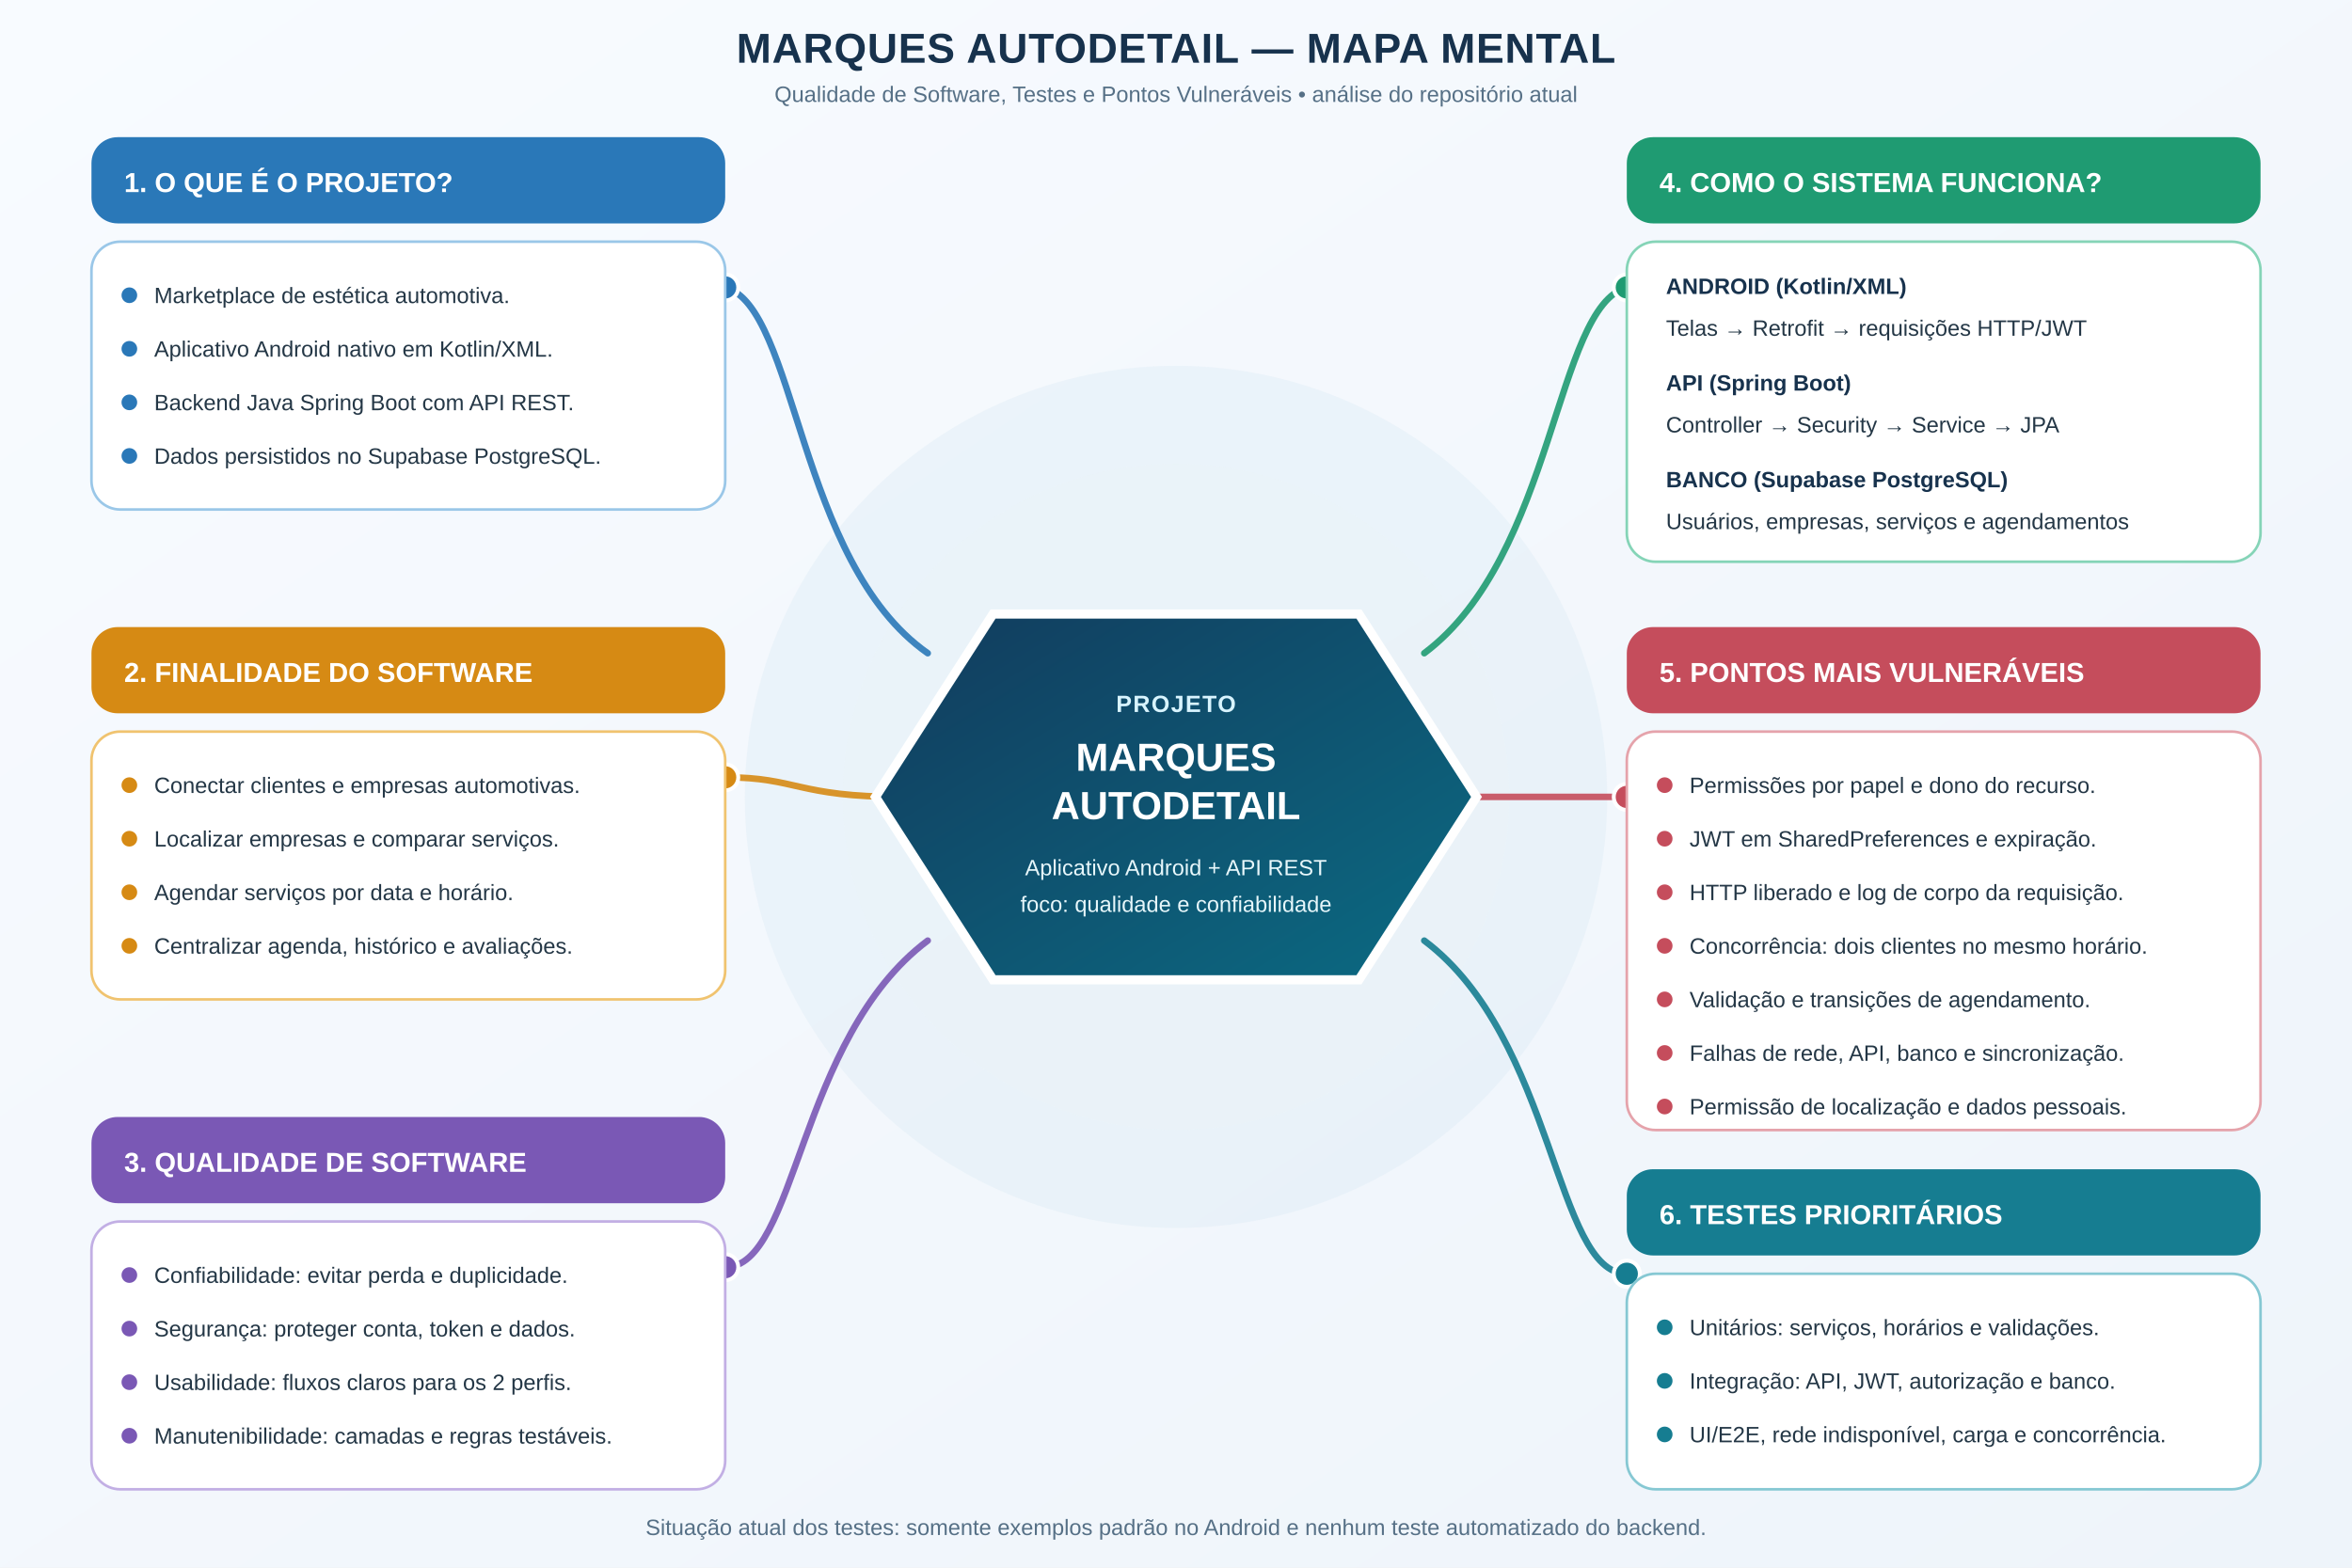
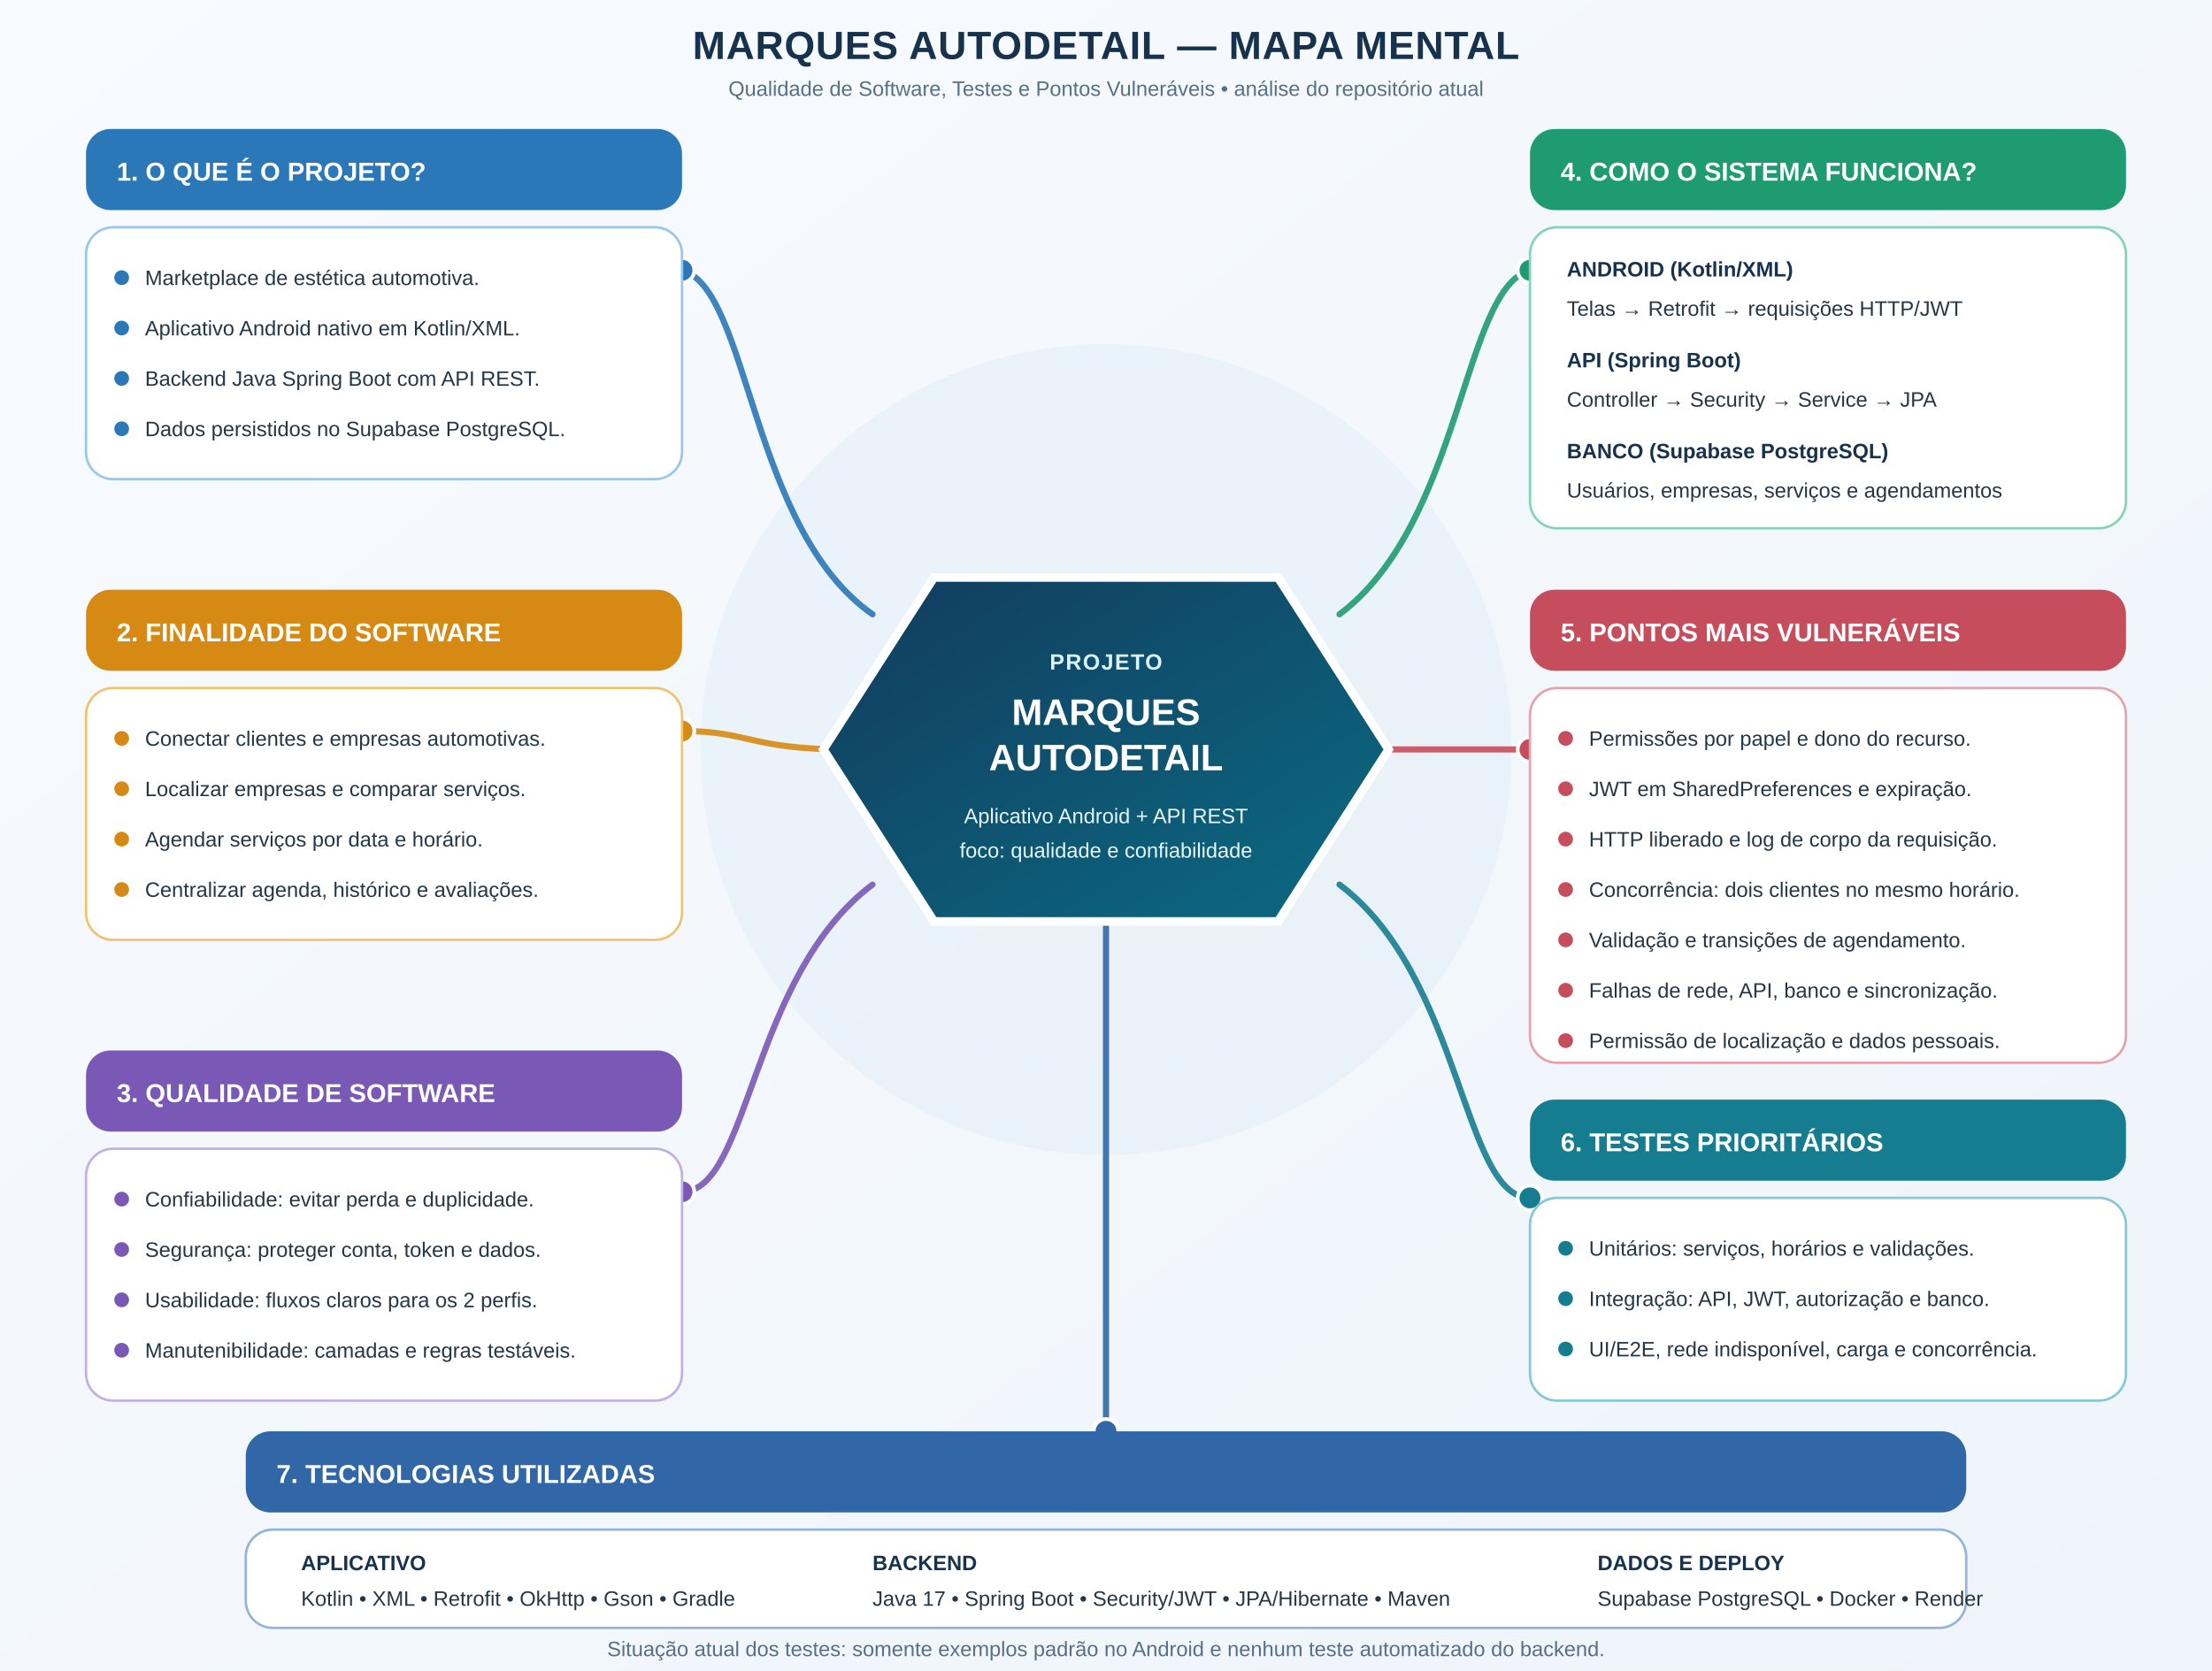
- <svg xmlns="http://www.w3.org/2000/svg" width="1800" height="1200" viewBox="0 0 1800 1200" role="img" aria-labelledby="title desc">
+ <svg xmlns="http://www.w3.org/2000/svg" width="1800" height="1360" viewBox="0 0 1800 1360" role="img" aria-labelledby="title desc">
  <defs>
    <linearGradient id="bg" x1="0" y1="0" x2="1" y2="1">
      <stop offset="0" stop-color="#f8fbff" />
      <stop offset="1" stop-color="#eef4fa" />
    </linearGradient>
    <linearGradient id="center" x1="0" y1="0" x2="1" y2="1">
      <stop offset="0" stop-color="#123b5d" />
      <stop offset="1" stop-color="#0b6b83" />
    </linearGradient>
    <style>
      .title { font: 700 32px Arial, Helvetica, sans-serif; fill: #17324d; letter-spacing: .6px; }
      .subtitle { font: 400 17px Arial, Helvetica, sans-serif; fill: #567086; }
      .branch-title { font: 700 21px Arial, Helvetica, sans-serif; fill: #ffffff; }
      .body { font: 400 17px Arial, Helvetica, sans-serif; fill: #243746; }
      .body-strong { font: 700 17px Arial, Helvetica, sans-serif; fill: #17324d; }
      .center-small { font: 600 18px Arial, Helvetica, sans-serif; fill: #d8f4ff; letter-spacing: 1px; }
      .center-main { font: 700 30px Arial, Helvetica, sans-serif; fill: #ffffff; }
      .center-sub { font: 400 17px Arial, Helvetica, sans-serif; fill: #e7f7fb; }
      .box { fill: #ffffff; stroke-width: 2; }
      .connector { fill: none; stroke-width: 5; stroke-linecap: round; opacity: .9; }
      .dot { stroke: #ffffff; stroke-width: 3; }
    </style>
  </defs>
-   <rect width="1800" height="1200" fill="url(#bg)" />
+   <rect width="1800" height="1360" fill="url(#bg)" />
  <circle cx="900" cy="610" r="330" fill="#dbeaf4" opacity="0.38" />
  <circle cx="900" cy="610" r="255" fill="#eaf3f8" opacity="0.72" />
  <text x="900" y="48" text-anchor="middle" class="title">MARQUES AUTODETAIL — MAPA MENTAL</text>
  <text x="900" y="78" text-anchor="middle" class="subtitle">Qualidade de Software, Testes e Pontos Vulneráveis • análise do repositório atual</text>
  <path d="M 710 500 C 610 430, 610 235, 555 220" class="connector" stroke="#2a78b8" />
  <path d="M 690 610 C 610 610, 610 595, 555 595" class="connector" stroke="#d68a14" />
  <path d="M 710 720 C 610 795, 610 970, 555 970" class="connector" stroke="#7a58b5" />
  <path d="M 1090 500 C 1190 425, 1190 235, 1245 220" class="connector" stroke="#1f9b72" />
  <path d="M 1110 610 C 1190 610, 1190 610, 1245 610" class="connector" stroke="#c54d5c" />
  <path d="M 1090 720 C 1190 795, 1190 975, 1245 975" class="connector" stroke="#167d91" />
+   <path d="M 900 750 C 900 915, 900 1075, 900 1165" class="connector" stroke="#3167a6" />
  <circle cx="555" cy="220" r="10" fill="#2a78b8" class="dot" />
  <circle cx="555" cy="595" r="10" fill="#d68a14" class="dot" />
  <circle cx="555" cy="970" r="10" fill="#7a58b5" class="dot" />
  <circle cx="1245" cy="220" r="10" fill="#1f9b72" class="dot" />
  <circle cx="1245" cy="610" r="10" fill="#c54d5c" class="dot" />
  <circle cx="1245" cy="975" r="10" fill="#167d91" class="dot" />
+   <circle cx="900" cy="1165" r="10" fill="#3167a6" class="dot" />
  <path d="M760 470 L1040 470 L1130 610 L1040 750 L760 750 L670 610 Z" fill="url(#center)" stroke="#ffffff" stroke-width="7" />
  <text x="900" y="545" text-anchor="middle" class="center-small">PROJETO</text>
  <text x="900" y="590" text-anchor="middle" class="center-main">MARQUES</text>
  <text x="900" y="627" text-anchor="middle" class="center-main">AUTODETAIL</text>
  <text x="900" y="670" text-anchor="middle" class="center-sub">Aplicativo Android + API REST</text>
  <text x="900" y="698" text-anchor="middle" class="center-sub">foco: qualidade e confiabilidade</text>
  <rect x="70" y="105" width="485" height="66" rx="20" fill="#2a78b8" />
  <text x="95" y="147" class="branch-title">1. O QUE É O PROJETO?</text>
  <rect x="70" y="185" width="485" height="205" rx="22" class="box" stroke="#9ac7e8" />
  <circle cx="99" cy="226" r="6" fill="#2a78b8" />
  <text x="118" y="232" class="body">Marketplace de estética automotiva.</text>
  <circle cx="99" cy="267" r="6" fill="#2a78b8" />
  <text x="118" y="273" class="body">Aplicativo Android nativo em Kotlin/XML.</text>
  <circle cx="99" cy="308" r="6" fill="#2a78b8" />
  <text x="118" y="314" class="body">Backend Java Spring Boot com API REST.</text>
  <circle cx="99" cy="349" r="6" fill="#2a78b8" />
  <text x="118" y="355" class="body">Dados persistidos no Supabase PostgreSQL.</text>
  <rect x="70" y="480" width="485" height="66" rx="20" fill="#d68a14" />
  <text x="95" y="522" class="branch-title">2. FINALIDADE DO SOFTWARE</text>
  <rect x="70" y="560" width="485" height="205" rx="22" class="box" stroke="#f0c36f" />
  <circle cx="99" cy="601" r="6" fill="#d68a14" />
  <text x="118" y="607" class="body">Conectar clientes e empresas automotivas.</text>
  <circle cx="99" cy="642" r="6" fill="#d68a14" />
  <text x="118" y="648" class="body">Localizar empresas e comparar serviços.</text>
  <circle cx="99" cy="683" r="6" fill="#d68a14" />
  <text x="118" y="689" class="body">Agendar serviços por data e horário.</text>
  <circle cx="99" cy="724" r="6" fill="#d68a14" />
  <text x="118" y="730" class="body">Centralizar agenda, histórico e avaliações.</text>
  <rect x="70" y="855" width="485" height="66" rx="20" fill="#7a58b5" />
  <text x="95" y="897" class="branch-title">3. QUALIDADE DE SOFTWARE</text>
  <rect x="70" y="935" width="485" height="205" rx="22" class="box" stroke="#c2afe4" />
  <circle cx="99" cy="976" r="6" fill="#7a58b5" />
  <text x="118" y="982" class="body">Confiabilidade: evitar perda e duplicidade.</text>
  <circle cx="99" cy="1017" r="6" fill="#7a58b5" />
  <text x="118" y="1023" class="body">Segurança: proteger conta, token e dados.</text>
  <circle cx="99" cy="1058" r="6" fill="#7a58b5" />
  <text x="118" y="1064" class="body">Usabilidade: fluxos claros para os 2 perfis.</text>
  <circle cx="99" cy="1099" r="6" fill="#7a58b5" />
  <text x="118" y="1105" class="body">Manutenibilidade: camadas e regras testáveis.</text>
  <rect x="1245" y="105" width="485" height="66" rx="20" fill="#1f9b72" />
  <text x="1270" y="147" class="branch-title">4. COMO O SISTEMA FUNCIONA?</text>
  <rect x="1245" y="185" width="485" height="245" rx="22" class="box" stroke="#85d4b7" />
  <text x="1275" y="225" class="body-strong">ANDROID (Kotlin/XML)</text>
  <text x="1275" y="257" class="body">Telas → Retrofit → requisições HTTP/JWT</text>
  <text x="1275" y="299" class="body-strong">API (Spring Boot)</text>
  <text x="1275" y="331" class="body">Controller → Security → Service → JPA</text>
  <text x="1275" y="373" class="body-strong">BANCO (Supabase PostgreSQL)</text>
  <text x="1275" y="405" class="body">Usuários, empresas, serviços e agendamentos</text>
  <rect x="1245" y="480" width="485" height="66" rx="20" fill="#c54d5c" />
  <text x="1270" y="522" class="branch-title">5. PONTOS MAIS VULNERÁVEIS</text>
  <rect x="1245" y="560" width="485" height="305" rx="22" class="box" stroke="#e5a3ab" />
  <circle cx="1274" cy="601" r="6" fill="#c54d5c" />
  <text x="1293" y="607" class="body">Permissões por papel e dono do recurso.</text>
  <circle cx="1274" cy="642" r="6" fill="#c54d5c" />
  <text x="1293" y="648" class="body">JWT em SharedPreferences e expiração.</text>
  <circle cx="1274" cy="683" r="6" fill="#c54d5c" />
  <text x="1293" y="689" class="body">HTTP liberado e log de corpo da requisição.</text>
  <circle cx="1274" cy="724" r="6" fill="#c54d5c" />
  <text x="1293" y="730" class="body">Concorrência: dois clientes no mesmo horário.</text>
  <circle cx="1274" cy="765" r="6" fill="#c54d5c" />
  <text x="1293" y="771" class="body">Validação e transições de agendamento.</text>
  <circle cx="1274" cy="806" r="6" fill="#c54d5c" />
  <text x="1293" y="812" class="body">Falhas de rede, API, banco e sincronização.</text>
  <circle cx="1274" cy="847" r="6" fill="#c54d5c" />
  <text x="1293" y="853" class="body">Permissão de localização e dados pessoais.</text>
  <rect x="1245" y="895" width="485" height="66" rx="20" fill="#167d91" />
  <text x="1270" y="937" class="branch-title">6. TESTES PRIORITÁRIOS</text>
  <rect x="1245" y="975" width="485" height="165" rx="22" class="box" stroke="#86c8d3" />
  <circle cx="1274" cy="1016" r="6" fill="#167d91" />
  <text x="1293" y="1022" class="body">Unitários: serviços, horários e validações.</text>
  <circle cx="1274" cy="1057" r="6" fill="#167d91" />
  <text x="1293" y="1063" class="body">Integração: API, JWT, autorização e banco.</text>
  <circle cx="1274" cy="1098" r="6" fill="#167d91" />
  <text x="1293" y="1104" class="body">UI/E2E, rede indisponível, carga e concorrência.</text>
-   <text x="900" y="1175" text-anchor="middle" class="subtitle">Situação atual dos testes: somente exemplos padrão no Android e nenhum teste automatizado do backend.</text>
+   <rect x="200" y="1165" width="1400" height="66" rx="20" fill="#3167a6" />
+   <text x="225" y="1207" class="branch-title">7. TECNOLOGIAS UTILIZADAS</text>
+   <rect x="200" y="1245" width="1400" height="80" rx="22" class="box" stroke="#96b4da" />
+   <text x="245" y="1278" class="body-strong">APLICATIVO</text>
+   <text x="245" y="1307" class="body">Kotlin • XML • Retrofit • OkHttp • Gson • Gradle</text>
+   <text x="710" y="1278" class="body-strong">BACKEND</text>
+   <text x="710" y="1307" class="body">Java 17 • Spring Boot • Security/JWT • JPA/Hibernate • Maven</text>
+   <text x="1300" y="1278" class="body-strong">DADOS E DEPLOY</text>
+   <text x="1300" y="1307" class="body">Supabase PostgreSQL • Docker • Render</text>
+   <text x="900" y="1348" text-anchor="middle" class="subtitle">Situação atual dos testes: somente exemplos padrão no Android e nenhum teste automatizado do backend.</text>
</svg>
